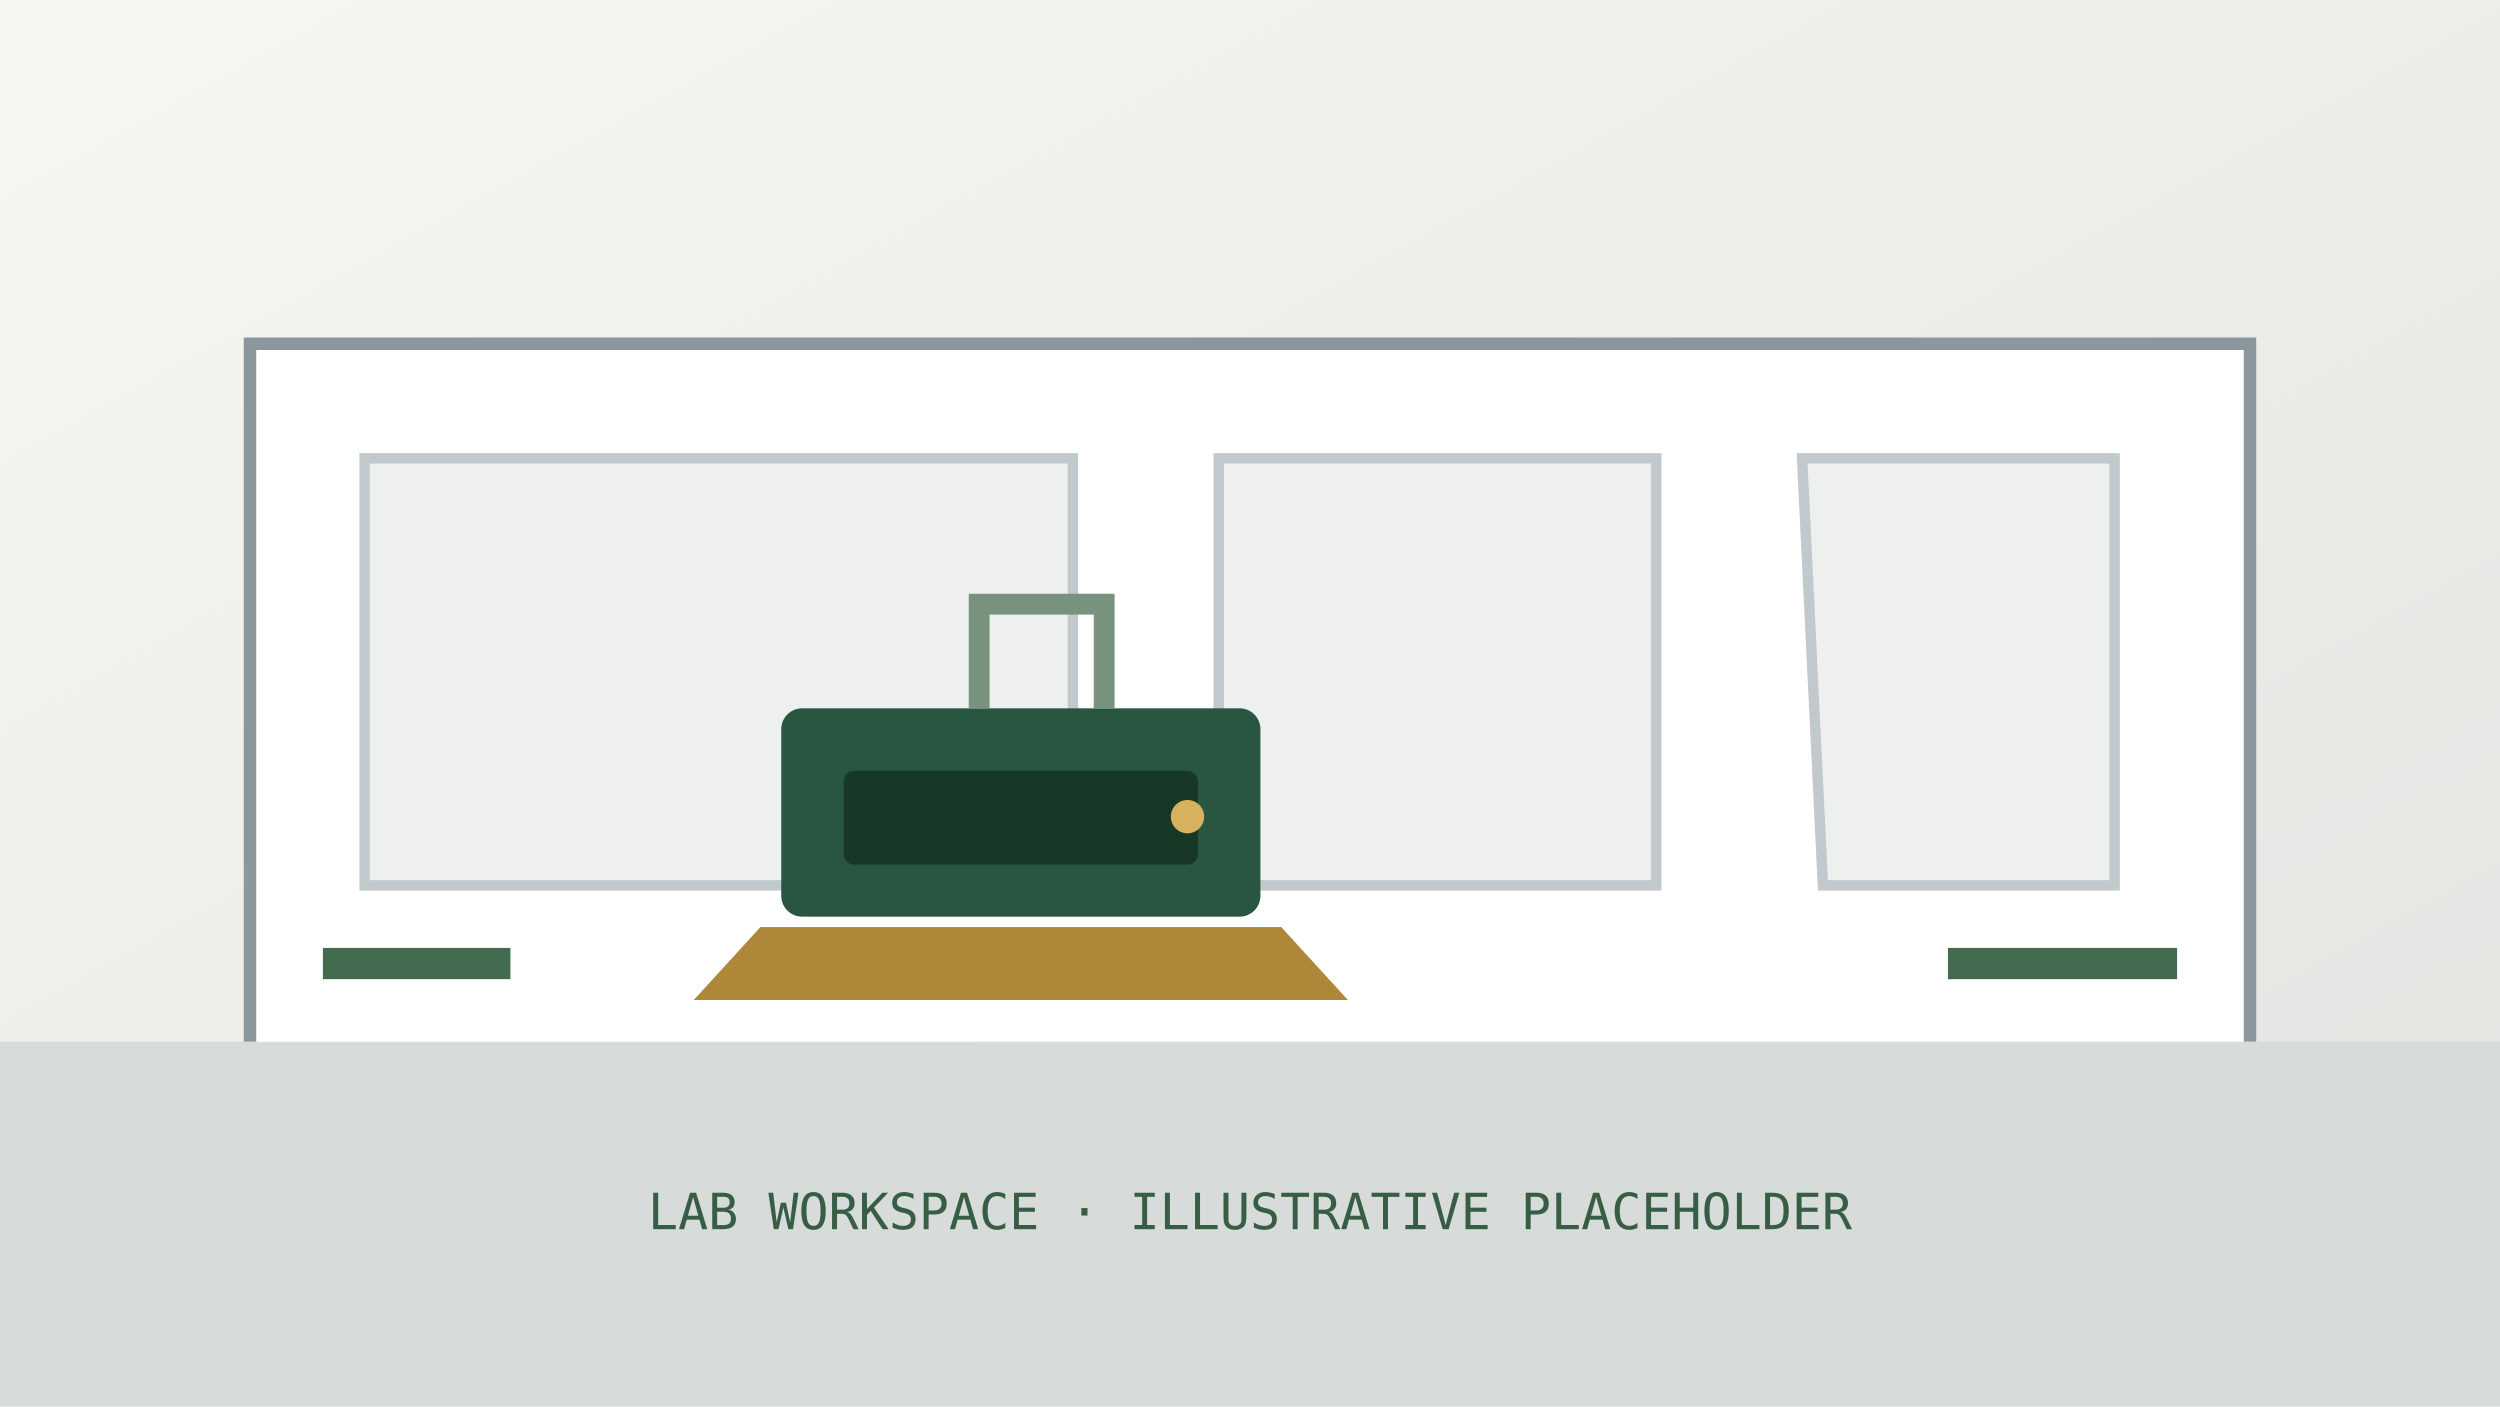
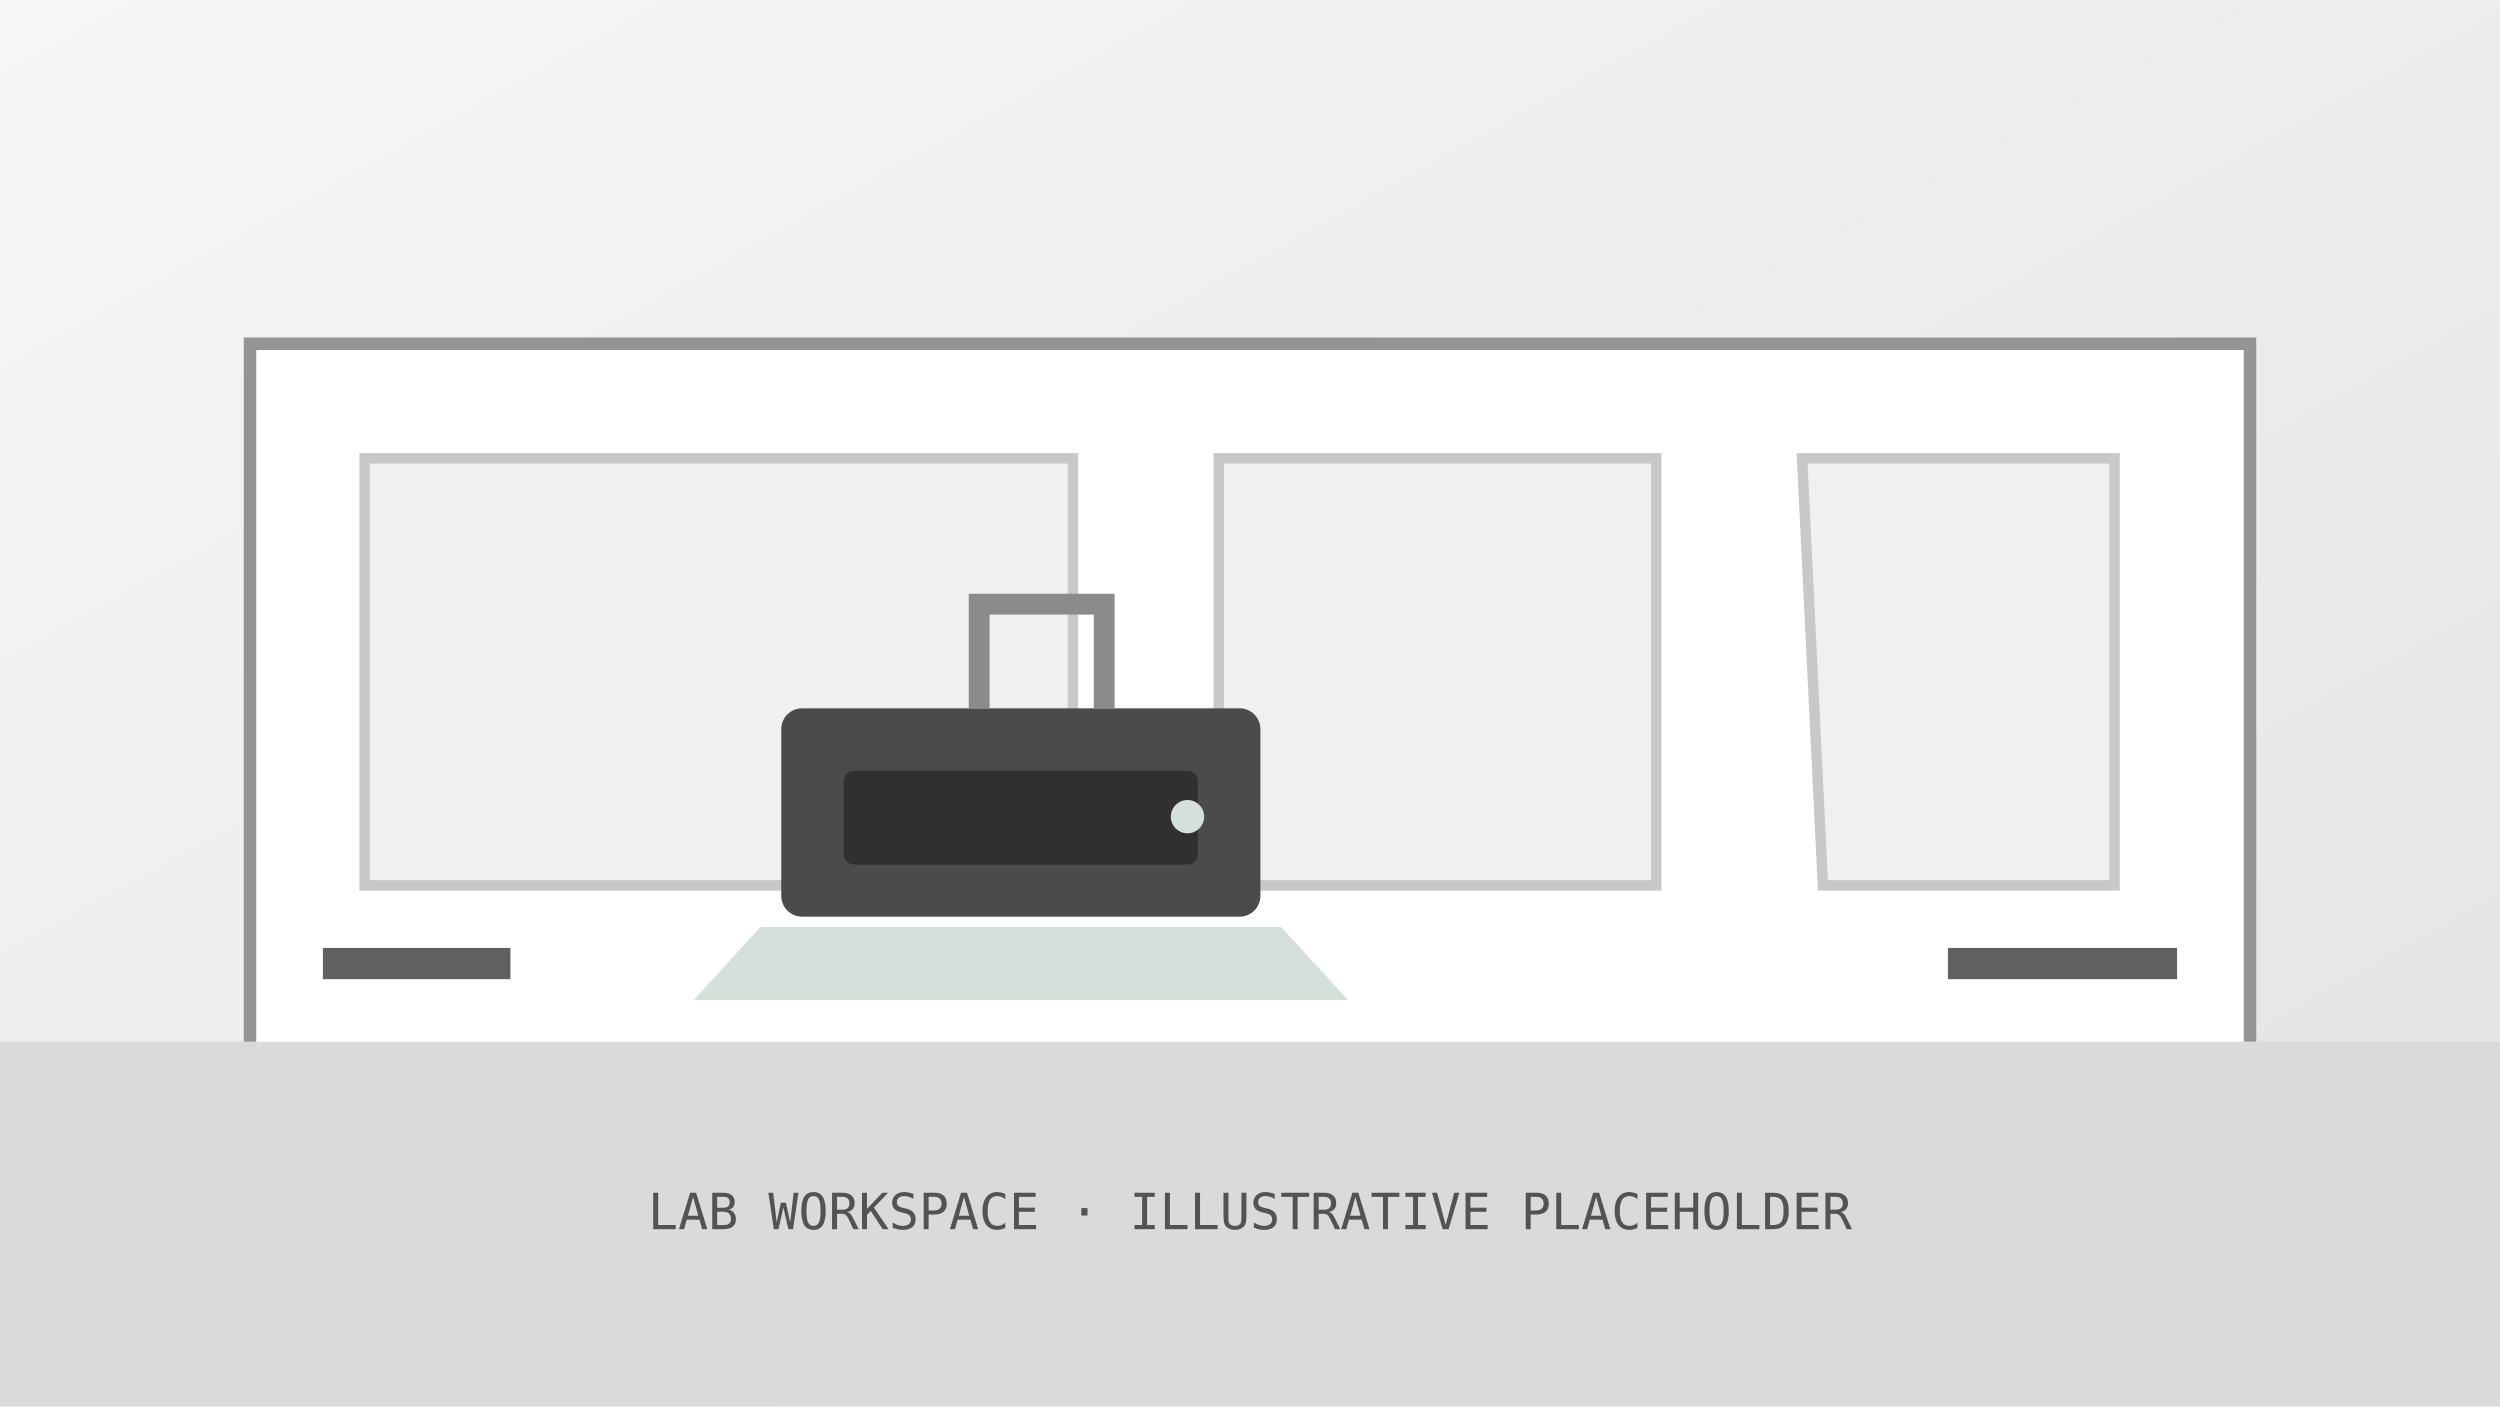
<svg xmlns="http://www.w3.org/2000/svg" viewBox="0 0 1200 675">
  <defs>
    <linearGradient id="c" x2="1" y2="1">
-       <stop stop-color="#f7f6f0" />
-       <stop offset="1" stop-color="#e2e4e1" />
+       <stop stop-color="#f6f6f6" />
+       <stop offset="1" stop-color="#e3e3e3" />
    </linearGradient>
  </defs>
  <rect width="1200" height="675" fill="url(#c)" />
-   <path d="M0 500h1200v175H0z" fill="#d7dbd9" />
-   <path d="M120 500V165h960v335" fill="#fff" stroke="#8b969d" stroke-width="6" />
-   <path d="M175 220h340v205H175zm410 0h210v205H585zm280 0h150v205H875z" fill="#eef0ef" stroke="#c1c9cc" stroke-width="5" />
+   <path d="M0 500h1200v175H0z" fill="#dadada" />
+   <path d="M120 500V165h960v335" fill="#ffffff" stroke="#949494" stroke-width="6" />
+   <path d="M175 220h340v205H175zm410 0h210v205H585zm280 0h150v205H875z" fill="#f0f0f0" stroke="#c8c8c8" stroke-width="5" />
  <g transform="translate(490 420)">
-     <rect x="-115" y="-80" width="230" height="100" rx="10" fill="#285640" />
-     <rect x="-85" y="-50" width="170" height="45" rx="5" fill="#183827" />
-     <path d="M-125 25h250l32 35h-314z" fill="#af8739" />
-     <circle cx="80" cy="-28" r="8" fill="#d7b15d" />
-     <path d="M-20-80v-50h60v50" fill="none" stroke="#78927e" stroke-width="10" />
+     <rect x="-115" y="-80" width="230" height="100" rx="10" fill="#4b4b4b" />
+     <rect x="-85" y="-50" width="170" height="45" rx="5" fill="#303030" />
+     <path d="M-125 25h250l32 35h-314z" fill="#d5e0da" />
+     <circle cx="80" cy="-28" r="8" fill="#d5e0da" />
+     <path d="M-20-80v-50h60v50" fill="none" stroke="#8b8b8b" stroke-width="10" />
  </g>
-   <g fill="#426b50">
+   <g fill="#606060">
    <rect x="155" y="455" width="90" height="15" />
    <rect x="935" y="455" width="110" height="15" />
  </g>
-   <text x="600" y="590" text-anchor="middle" font-family="monospace" font-size="24" fill="#385d45">LAB WORKSPACE · ILLUSTRATIVE PLACEHOLDER</text>
+   <text x="600" y="590" text-anchor="middle" font-family="monospace" font-size="24" fill="#535353">LAB WORKSPACE · ILLUSTRATIVE PLACEHOLDER</text>
</svg>
